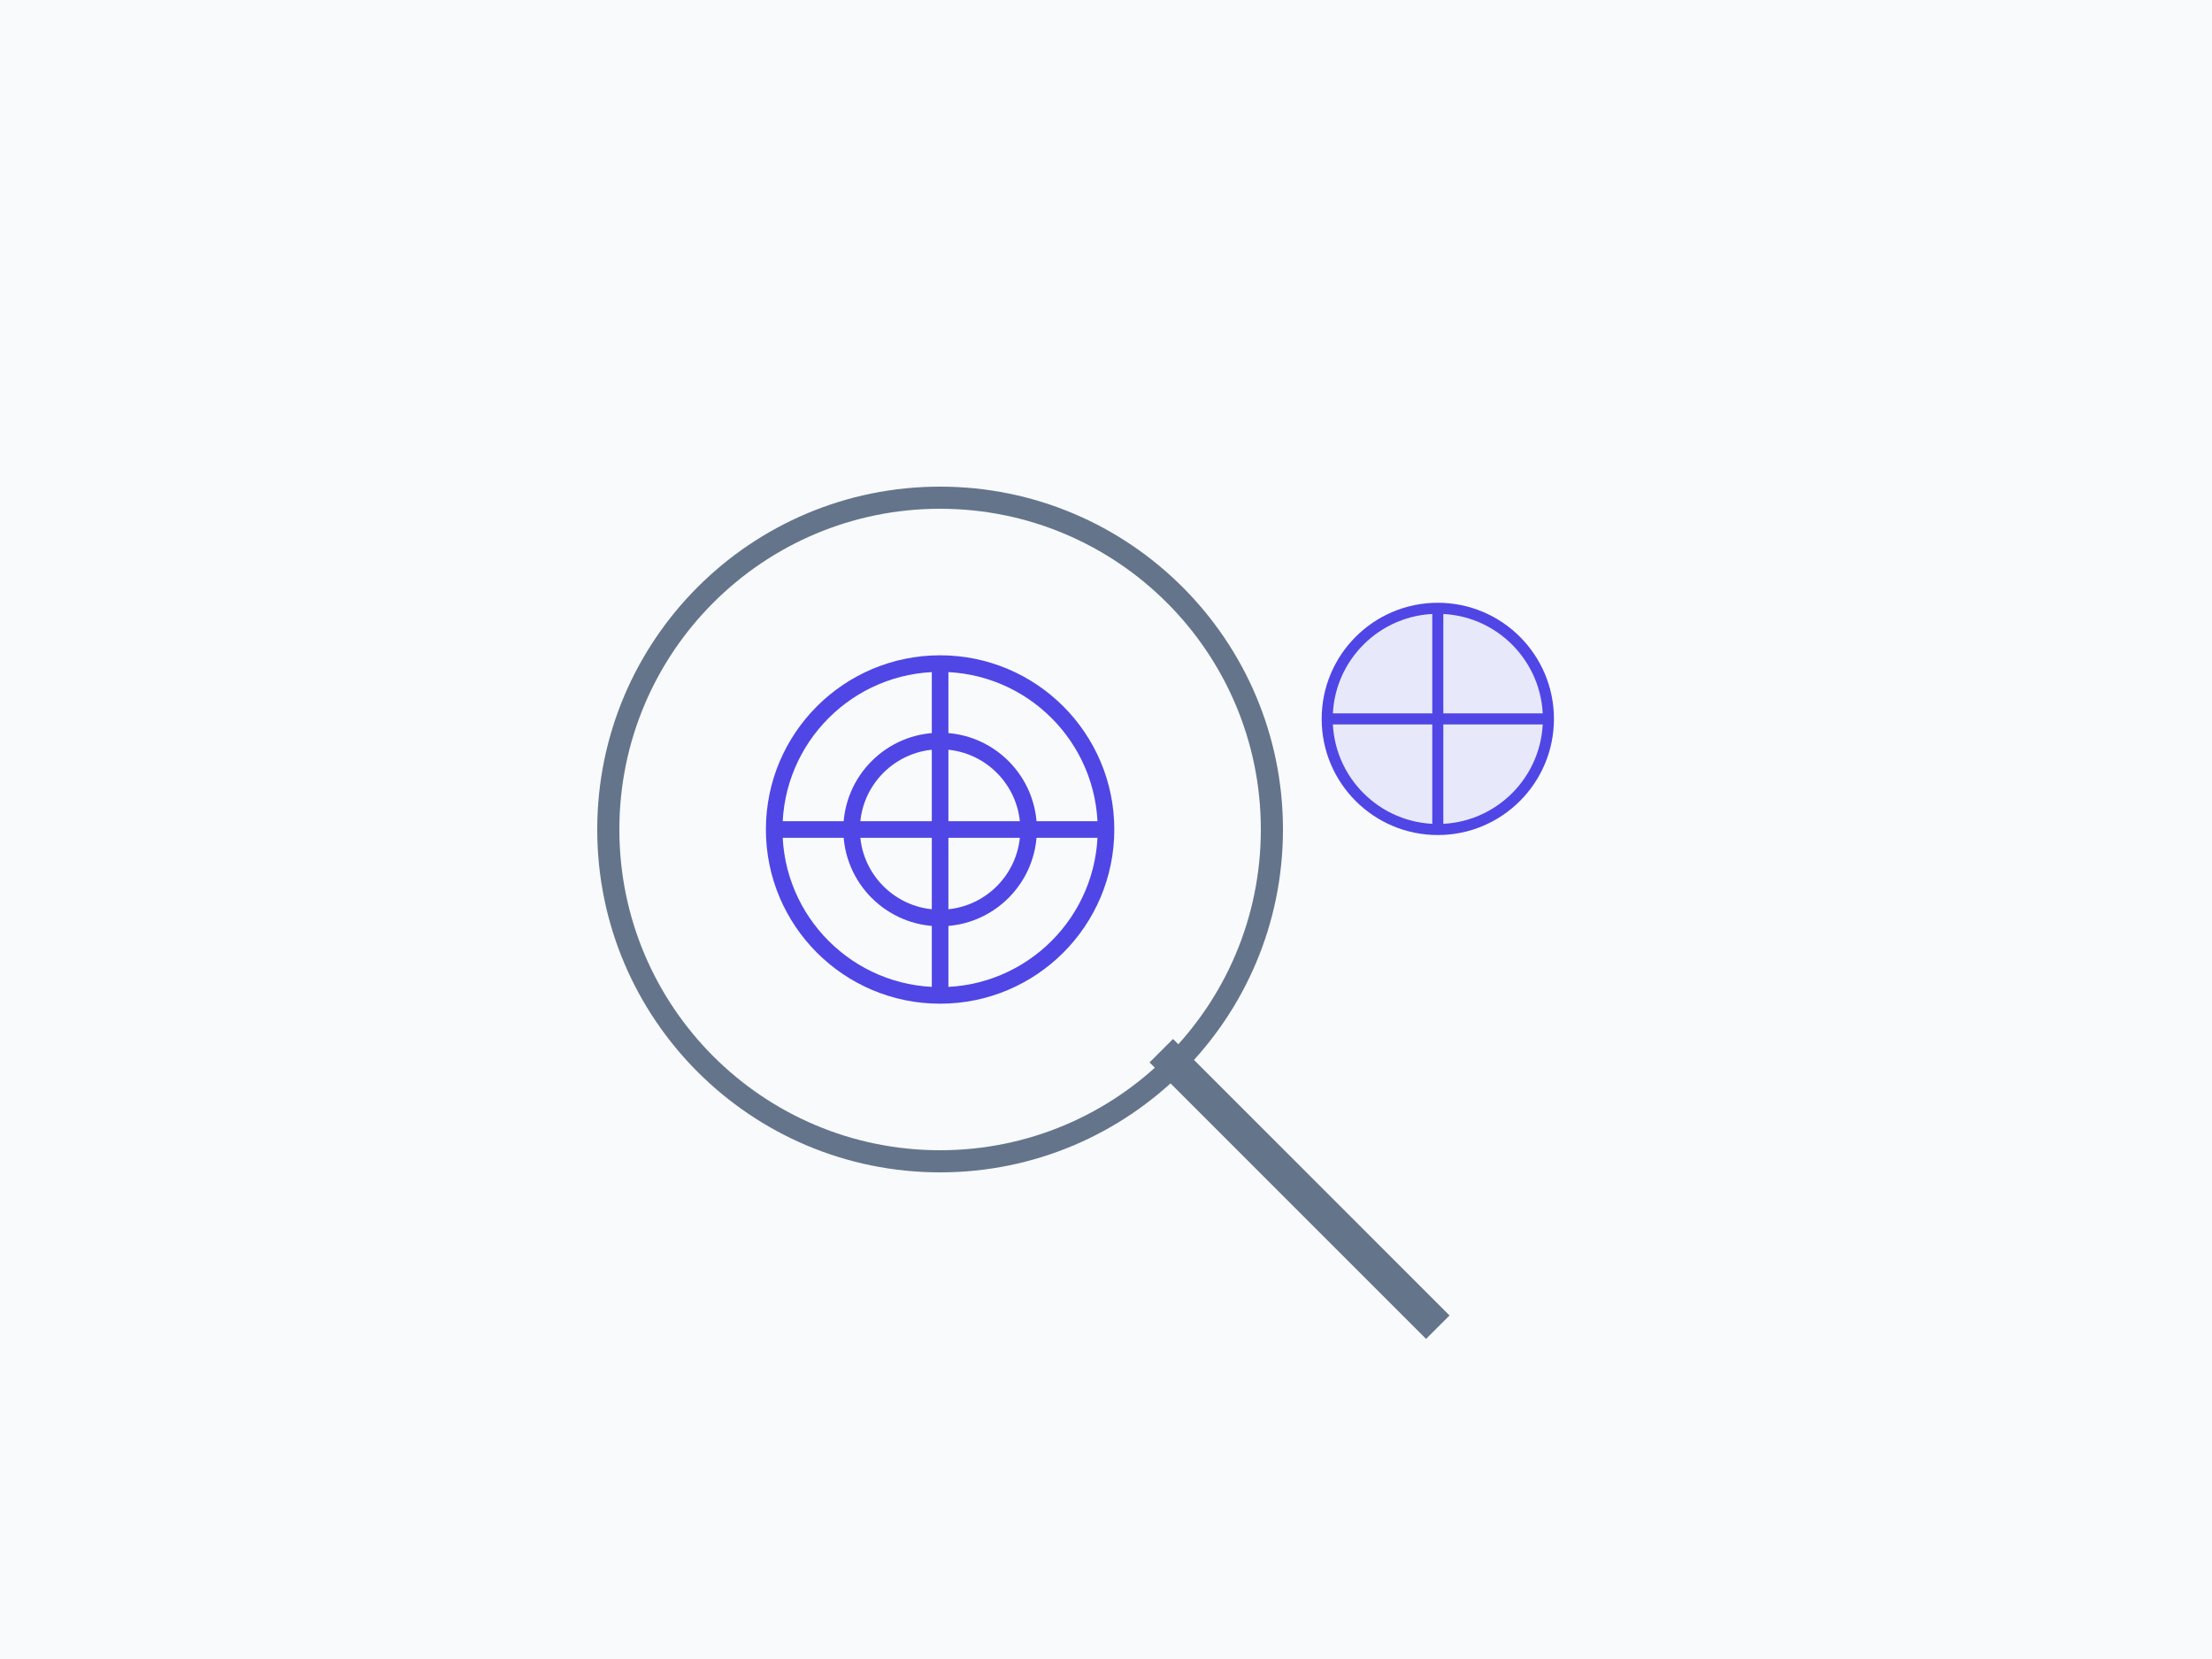
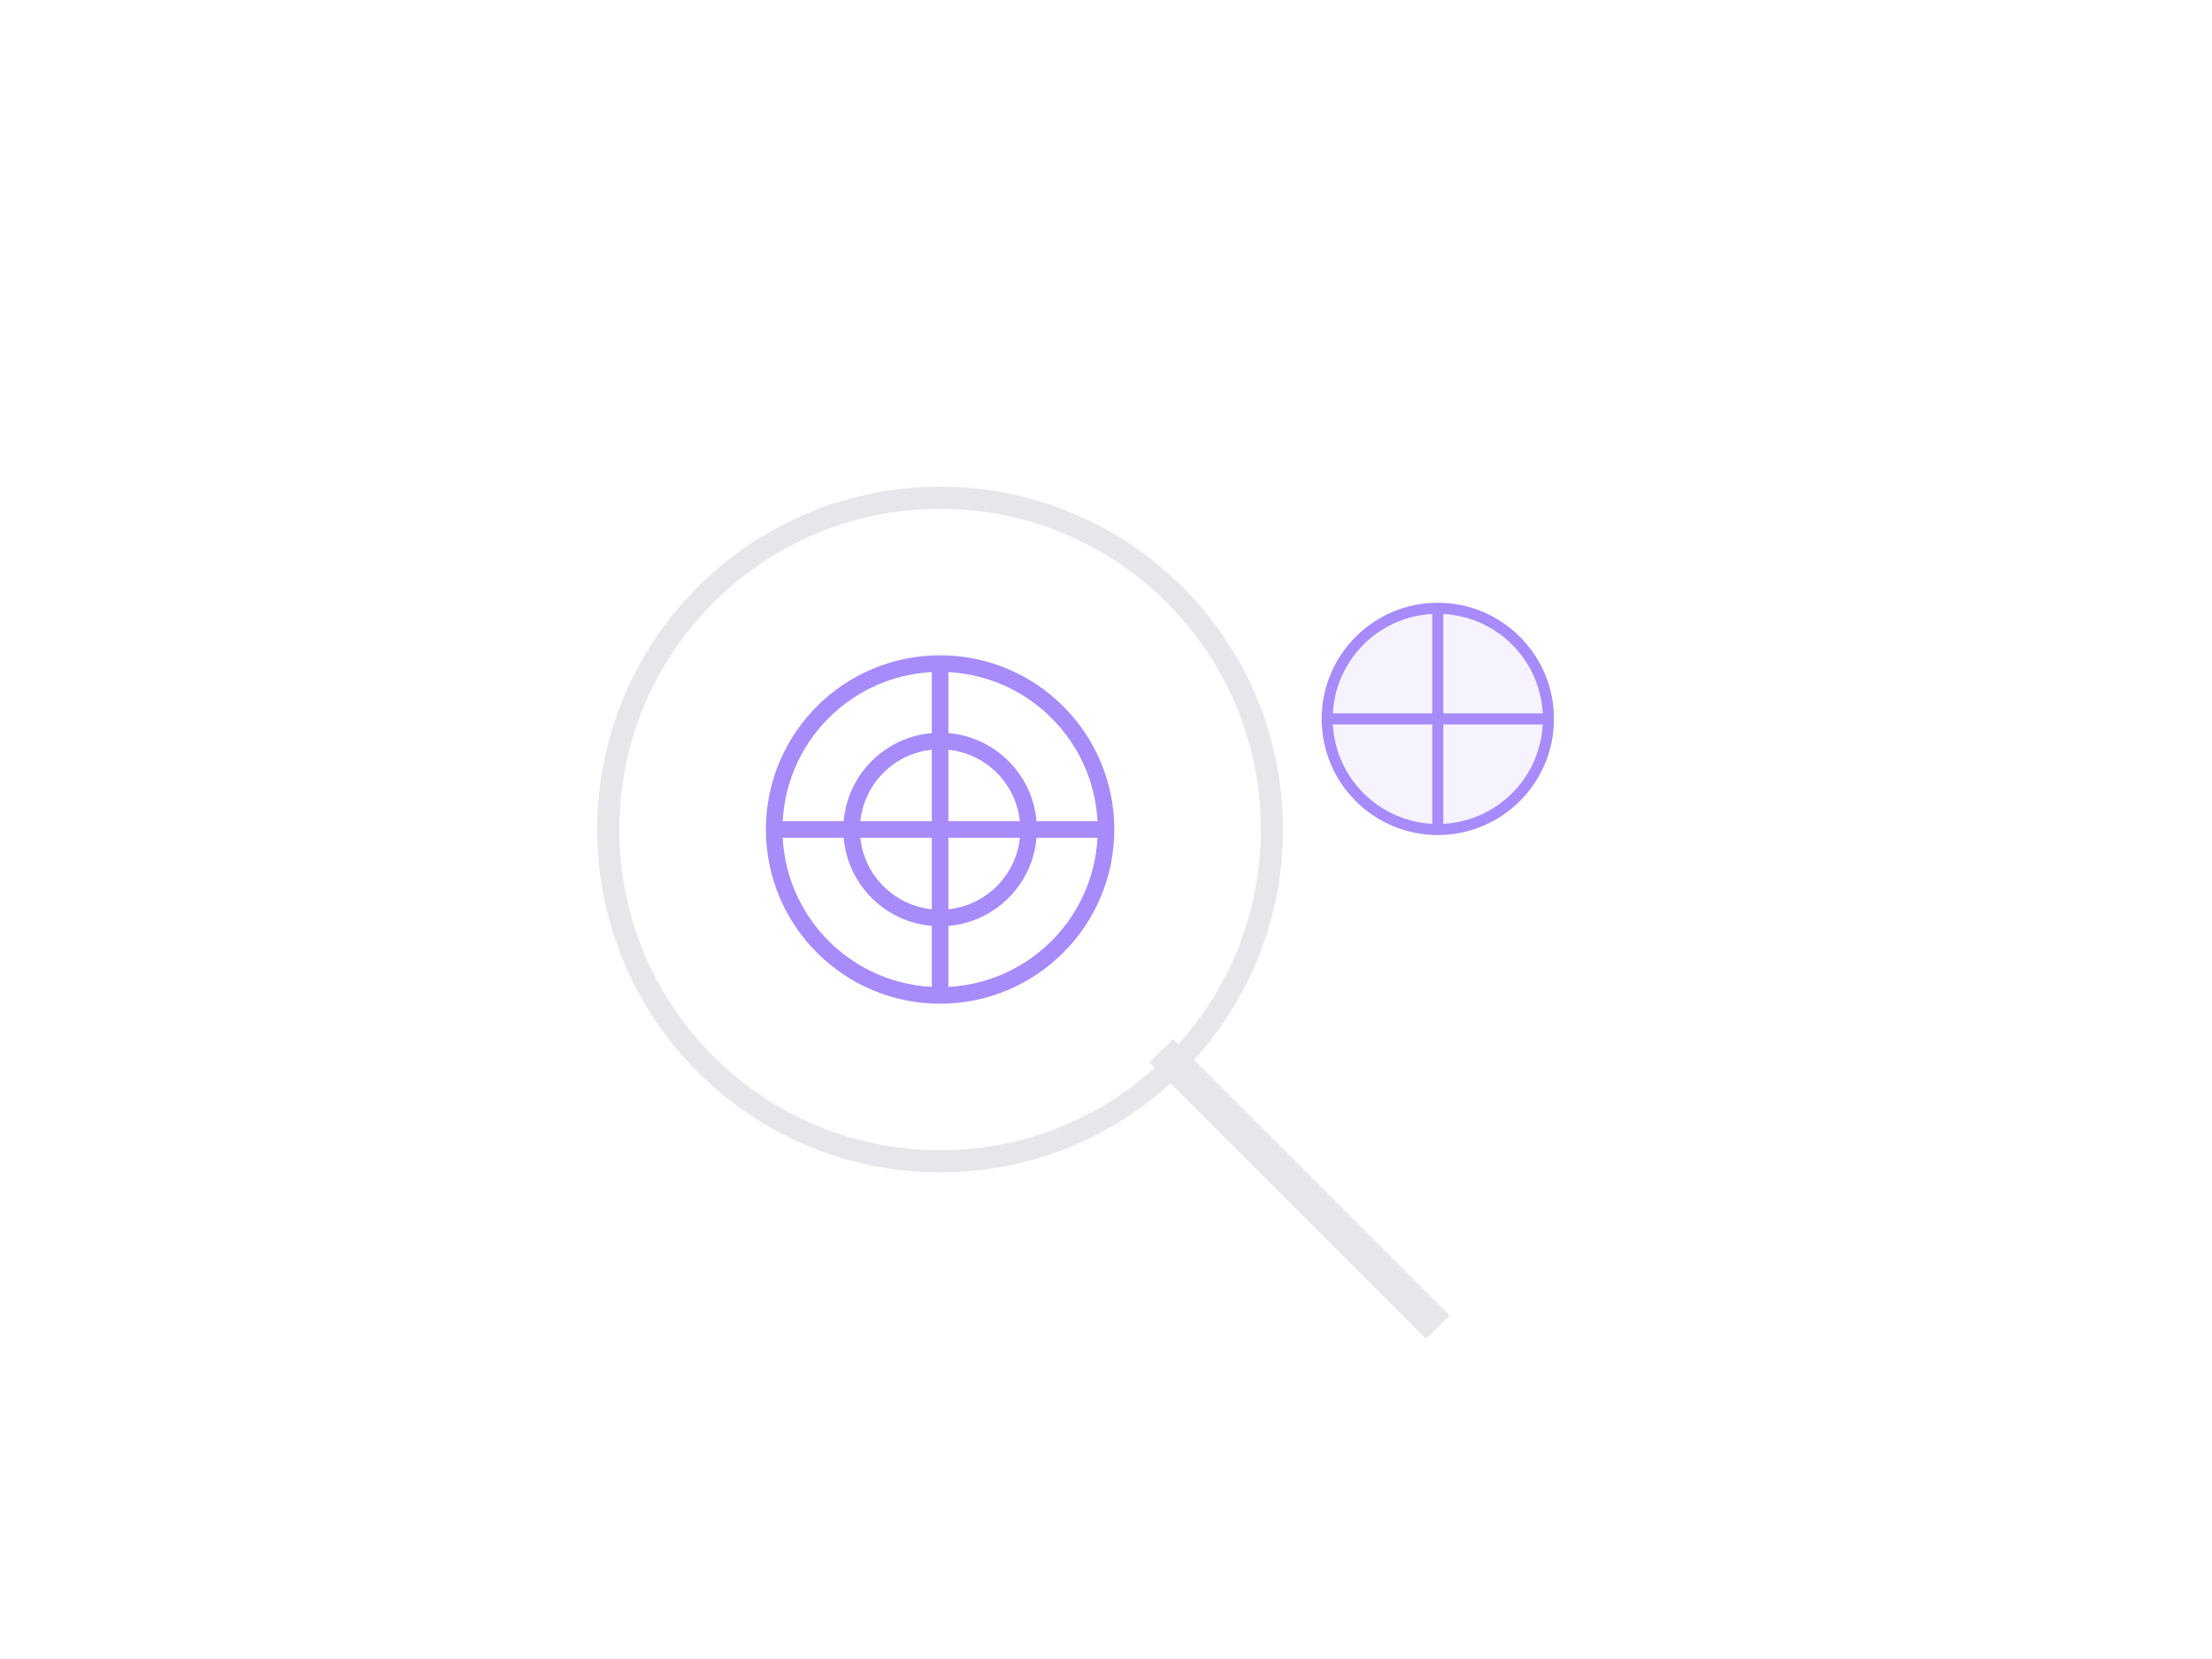
<svg xmlns="http://www.w3.org/2000/svg" viewBox="0 0 200 150">
-   <rect width="200" height="150" fill="#f8fafc" />
-   <circle cx="85" cy="75" r="30" fill="none" stroke="#64748b" stroke-width="2" />
-   <line x1="105" y1="95" x2="130" y2="120" stroke="#64748b" stroke-width="3" />
-   <circle cx="85" cy="75" r="15" fill="none" stroke="#4f46e5" stroke-width="1.5" />
-   <circle cx="85" cy="75" r="8" fill="none" stroke="#4f46e5" stroke-width="1.5" />
-   <path d="M85 60 L85 90 M70 75 L100 75" stroke="#4f46e5" stroke-width="1.5" />
-   <circle cx="130" cy="65" r="10" fill="#4f46e5" fill-opacity="0.1" stroke="#4f46e5" stroke-width="1" />
-   <path d="M130 55 L130 75 M120 65 L140 65" stroke="#4f46e5" stroke-width="1" />
+   <circle cx="85" cy="75" r="30" fill="none" stroke="#e5e7eb" stroke-width="2" />
+   <line x1="105" y1="95" x2="130" y2="120" stroke="#e5e7eb" stroke-width="3" />
+   <circle cx="85" cy="75" r="15" fill="none" stroke="#a78bfa" stroke-width="1.5" />
+   <circle cx="85" cy="75" r="8" fill="none" stroke="#a78bfa" stroke-width="1.5" />
+   <path d="M85 60 L85 90 M70 75 L100 75" stroke="#a78bfa" stroke-width="1.5" />
+   <circle cx="130" cy="65" r="10" fill="#a78bfa" fill-opacity="0.1" stroke="#a78bfa" stroke-width="1" />
+   <path d="M130 55 L130 75 M120 65 L140 65" stroke="#a78bfa" stroke-width="1" />
</svg>
